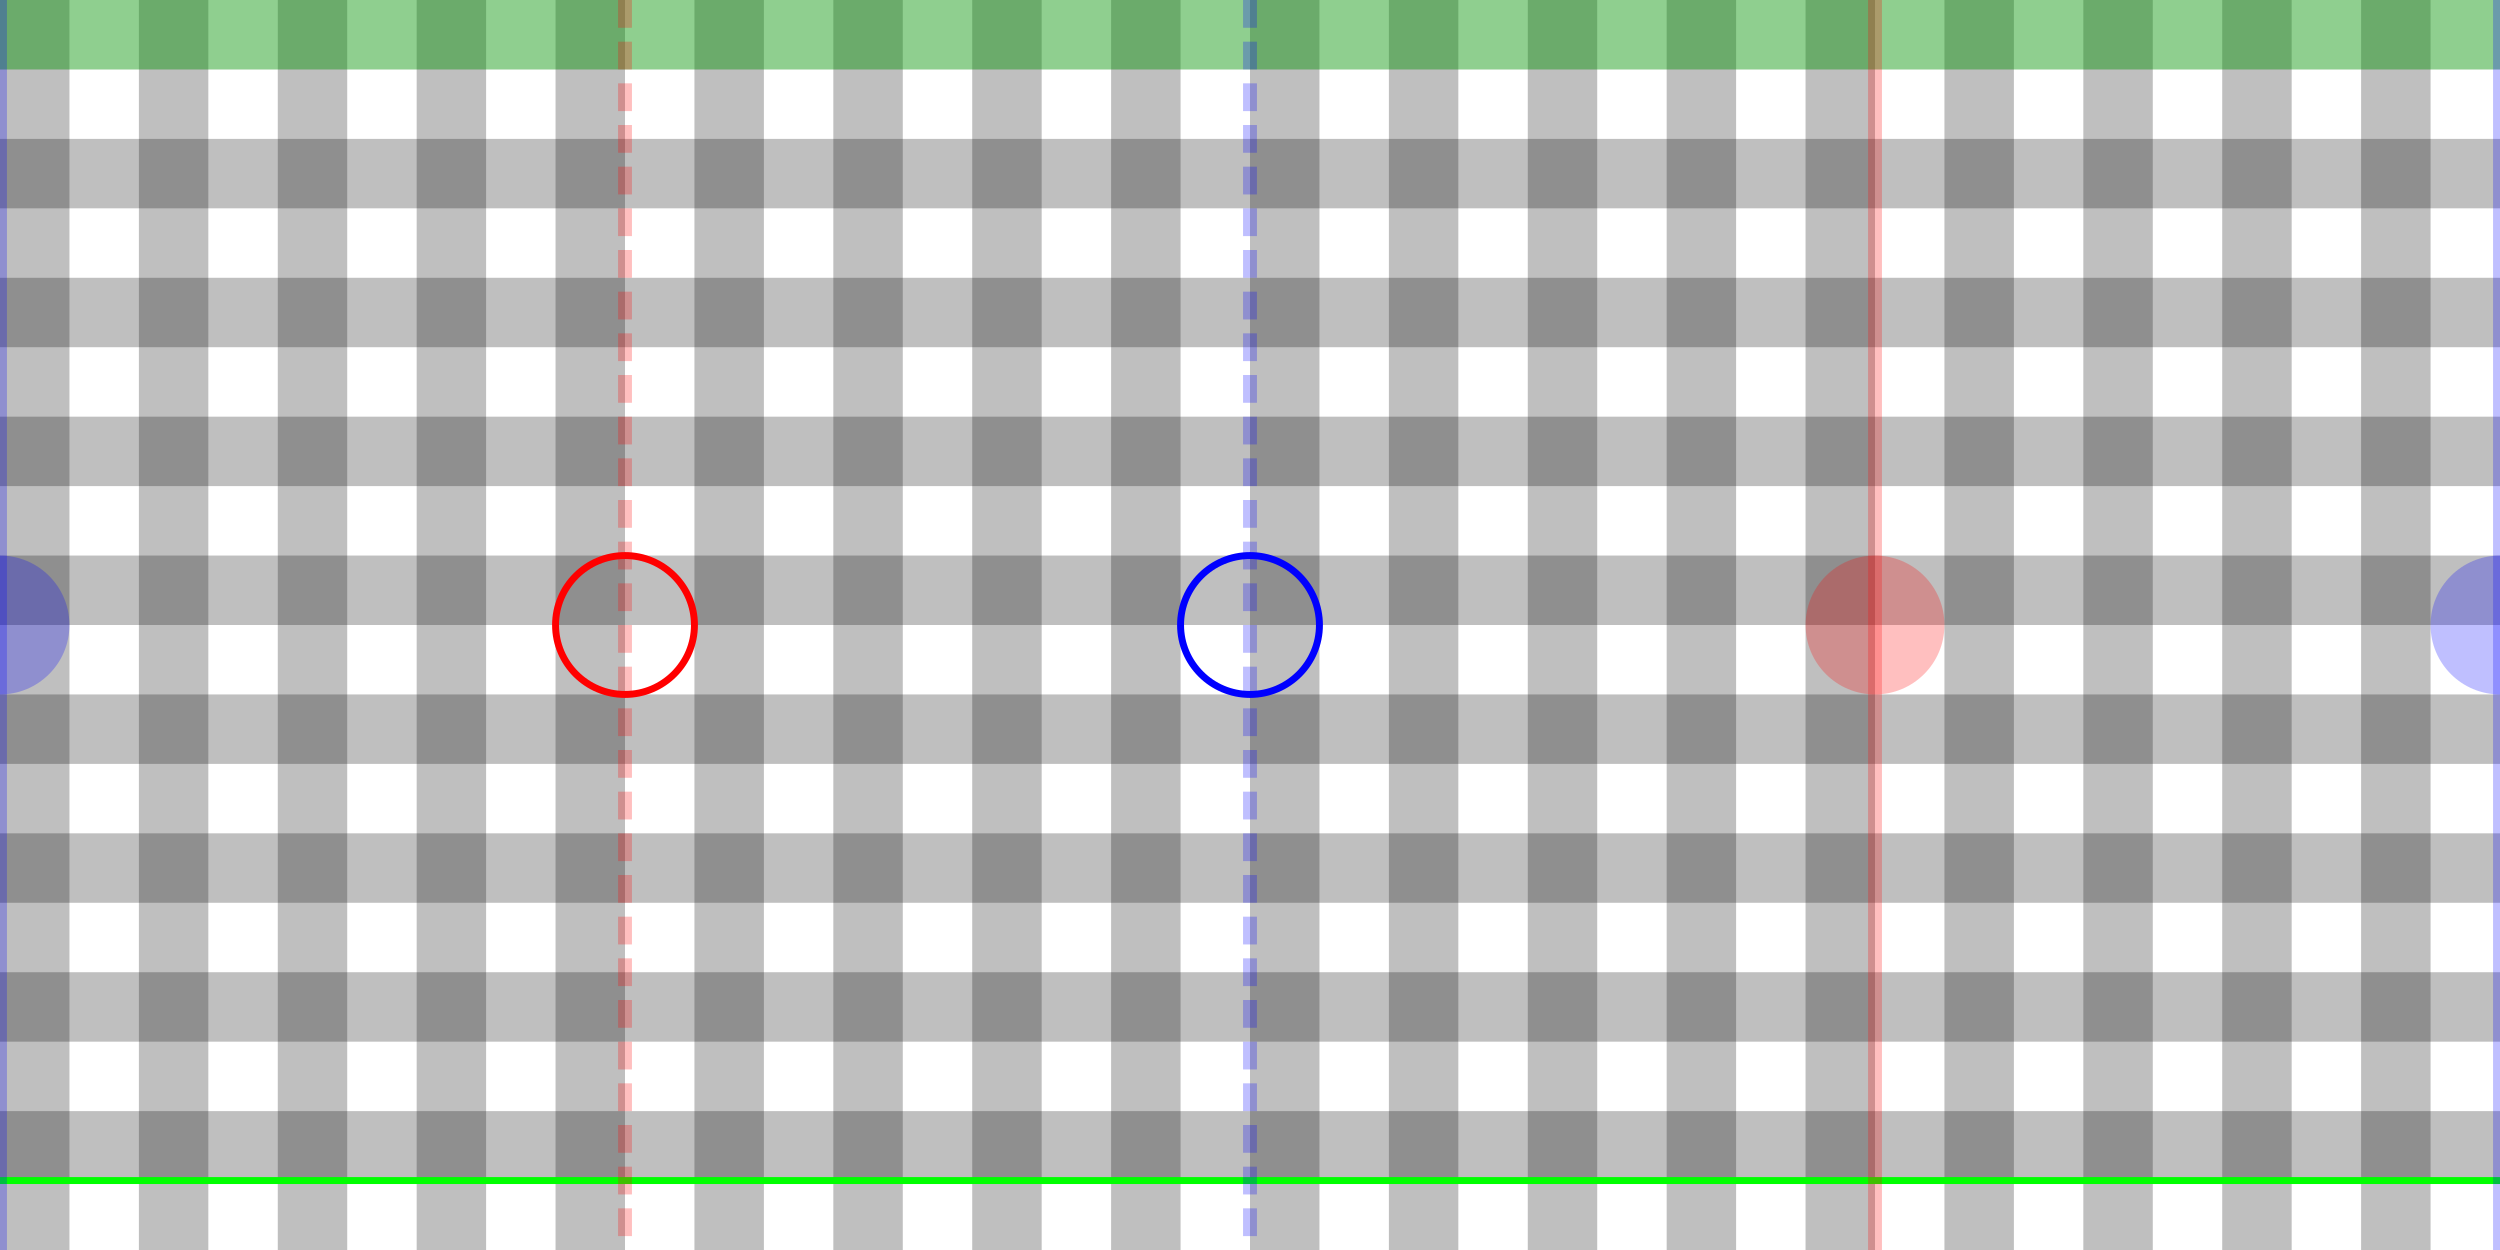
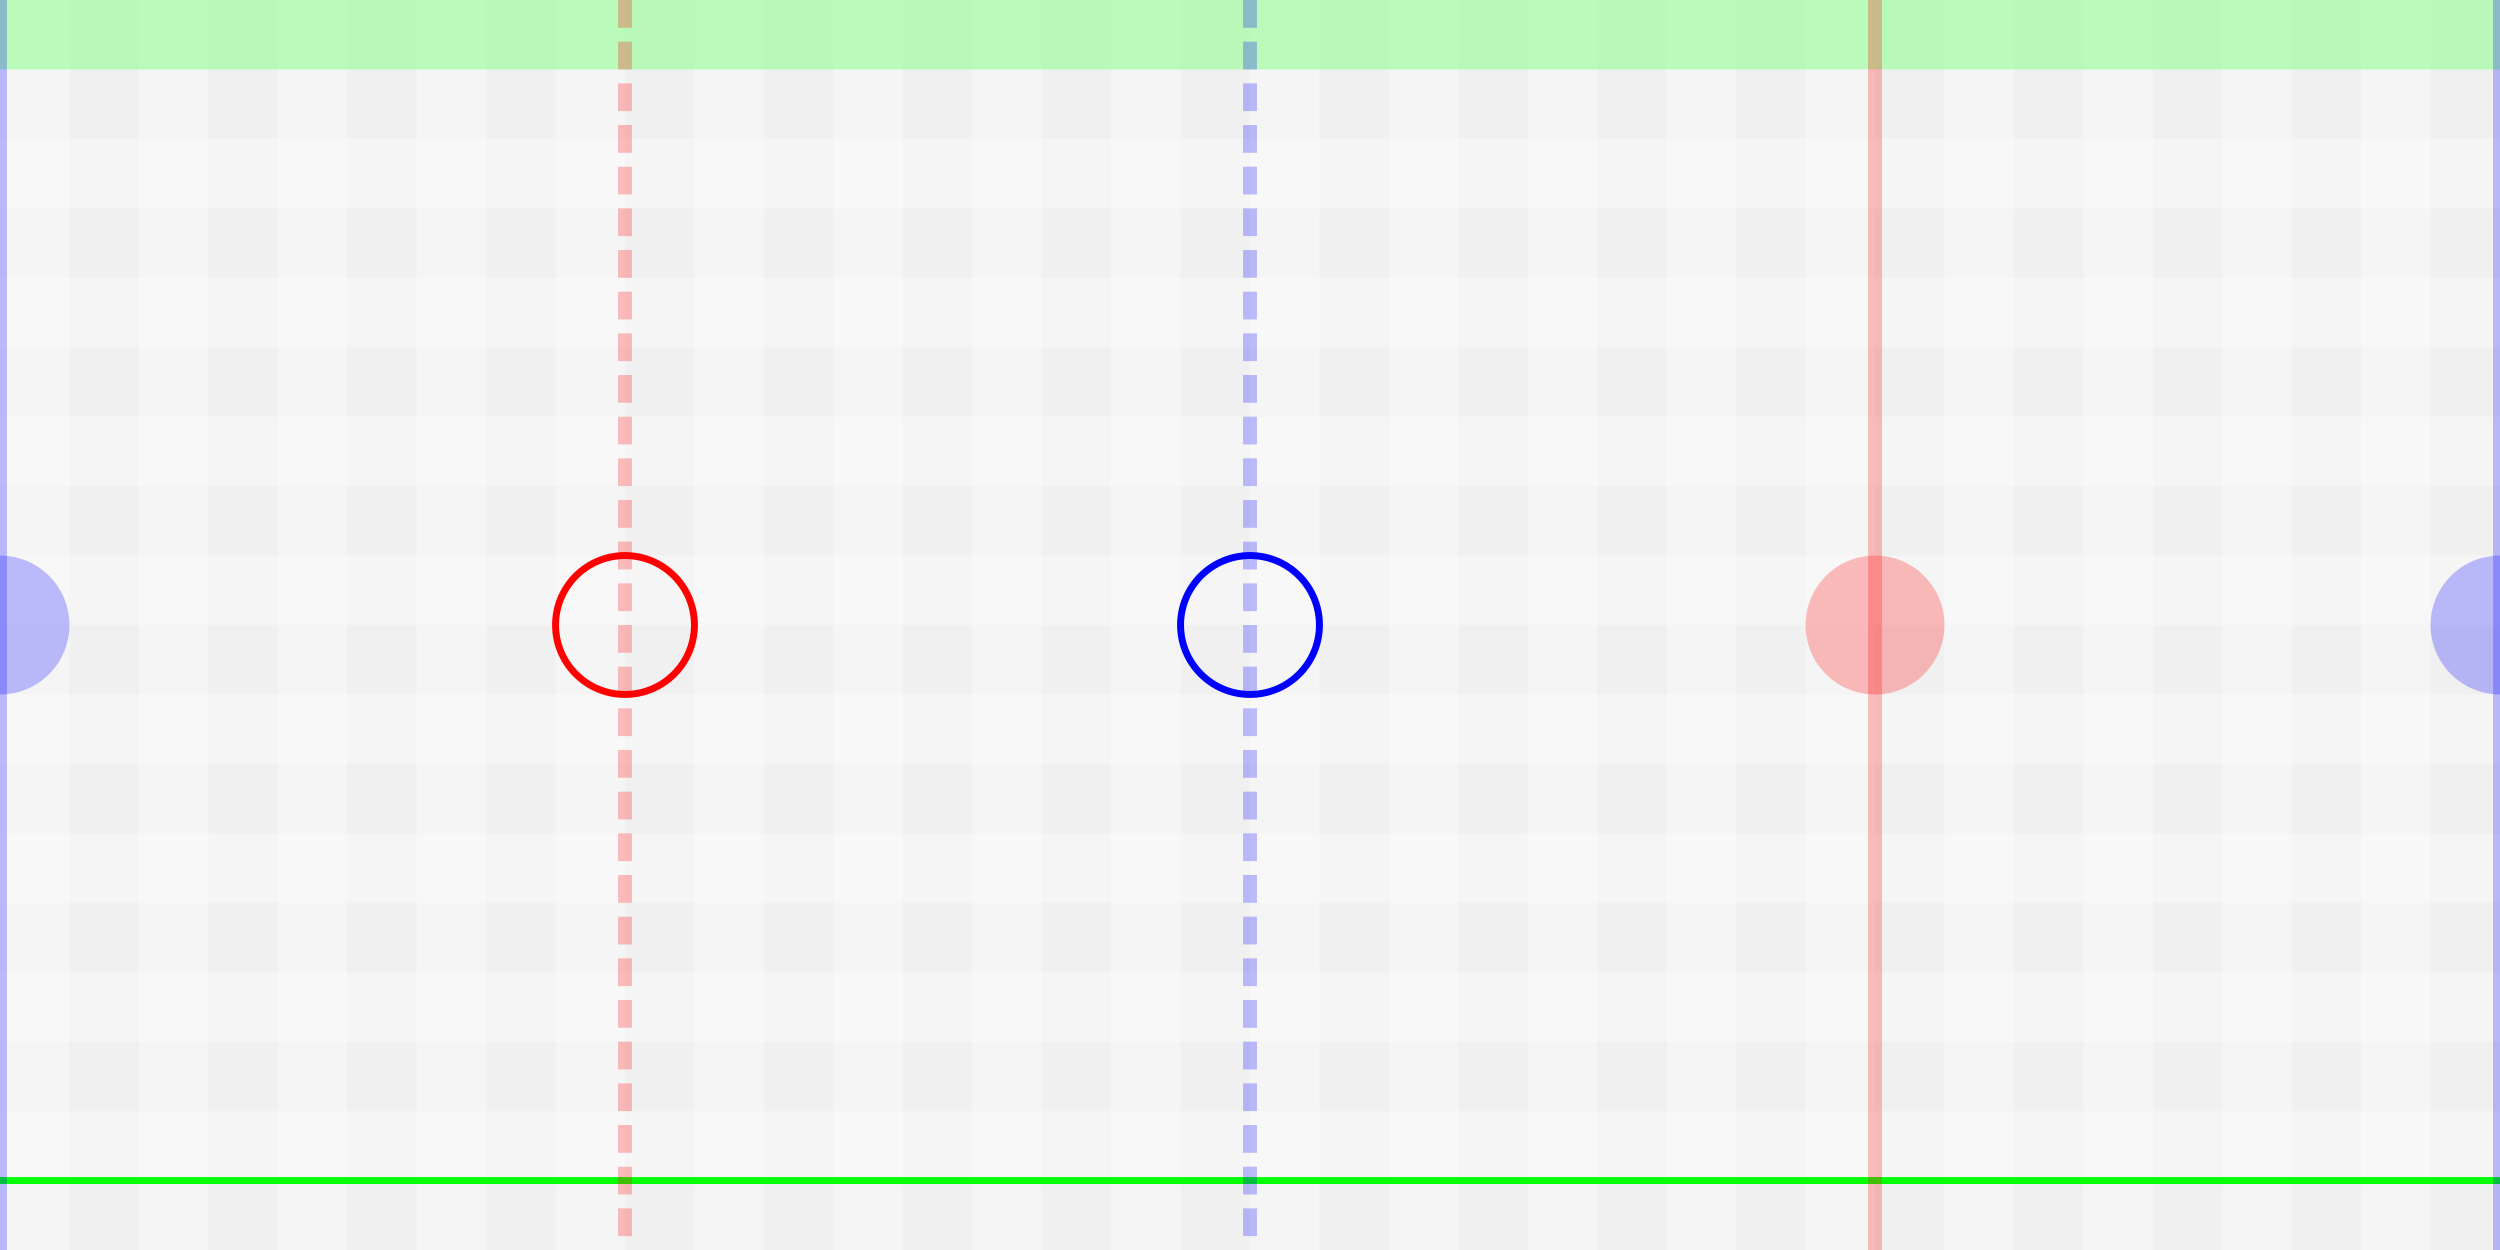
<svg xmlns="http://www.w3.org/2000/svg" width="3600" height="1800" viewBox="0 0 952.5 476.25" version="1.1" id="svg8">
  <defs id="defs2" />
  <g id="layer1" transform="translate(0,179.25)">
-     <rect style="fill:#ffffff;fill-opacity:0.997;stroke:none;stroke-width:5;stroke-linecap:round;stroke-miterlimit:4;stroke-dasharray:none;stroke-dashoffset:0;stroke-opacity:1" id="rect847" width="952.5" height="476.25" x="0" y="-179.25" />
-     <rect style="fill:#000000;fill-opacity:0.251;stroke:none;stroke-width:0.265;stroke-miterlimit:4;stroke-dasharray:1.59, 1.59;stroke-dashoffset:0;stroke-opacity:1" id="rect1147" width="952.5" height="26.458" x="0" y="-179.25" />
-     <rect style="fill:#000000;fill-opacity:0.251;stroke:none;stroke-width:0.265;stroke-miterlimit:4;stroke-dasharray:1.59, 1.59;stroke-dashoffset:0;stroke-opacity:1" id="rect1147-1" width="952.5" height="26.458" x="0" y="-126.333" />
-     <rect style="fill:#000000;fill-opacity:0.251;stroke:none;stroke-width:0.265;stroke-miterlimit:4;stroke-dasharray:1.59, 1.59;stroke-dashoffset:0;stroke-opacity:1" id="rect1147-0" width="952.5" height="26.458" x="0" y="-73.417" />
-     <rect style="fill:#000000;fill-opacity:0.251;stroke:none;stroke-width:0.265;stroke-miterlimit:4;stroke-dasharray:1.59, 1.59;stroke-dashoffset:0;stroke-opacity:1" id="rect1147-6" width="952.5" height="26.458" x="0" y="-20.5" />
-     <rect style="fill:#000000;fill-opacity:0.251;stroke:none;stroke-width:0.265;stroke-miterlimit:4;stroke-dasharray:1.59, 1.59;stroke-dashoffset:0;stroke-opacity:1" id="rect1147-1-3" width="952.5" height="26.458" x="0" y="32.417" />
-     <rect style="fill:#000000;fill-opacity:0.251;stroke:none;stroke-width:0.265;stroke-miterlimit:4;stroke-dasharray:1.59, 1.59;stroke-dashoffset:0;stroke-opacity:1" id="rect1147-0-2" width="952.5" height="26.458" x="0" y="85.333" />
-     <rect style="fill:#000000;fill-opacity:0.251;stroke:none;stroke-width:0.265;stroke-miterlimit:4;stroke-dasharray:1.59, 1.59;stroke-dashoffset:0;stroke-opacity:1" id="rect1147-06" width="952.5" height="26.458" x="0" y="138.25" />
-     <rect style="fill:#000000;fill-opacity:0.251;stroke:none;stroke-width:0.265;stroke-miterlimit:4;stroke-dasharray:1.59, 1.59;stroke-dashoffset:0;stroke-opacity:1" id="rect1147-1-1" width="952.5" height="26.458" x="0" y="191.167" />
-     <rect style="fill:#000000;fill-opacity:0.251;stroke:none;stroke-width:0.265;stroke-miterlimit:4;stroke-dasharray:1.59, 1.59;stroke-dashoffset:0;stroke-opacity:1" id="rect1147-0-5" width="952.5" height="26.458" x="0" y="244.083" />
-     <rect style="fill:#000000;fill-opacity:0.251;stroke:none;stroke-width:0.265;stroke-miterlimit:4;stroke-dasharray:1.59, 1.59;stroke-dashoffset:0;stroke-opacity:1" id="rect1201" width="26.458" height="476.25" x="0" y="-179.25" />
-     <rect style="fill:#000000;fill-opacity:0.251;stroke:none;stroke-width:0.265;stroke-miterlimit:4;stroke-dasharray:1.59, 1.59;stroke-dashoffset:0;stroke-opacity:1" id="rect1201-5" width="26.458" height="476.25" x="52.917" y="-179.25" />
-     <rect style="fill:#000000;fill-opacity:0.251;stroke:none;stroke-width:0.265;stroke-miterlimit:4;stroke-dasharray:1.59, 1.59;stroke-dashoffset:0;stroke-opacity:1" id="rect1201-4" width="26.458" height="476.25" x="105.833" y="-179.25" />
-     <rect style="fill:#000000;fill-opacity:0.251;stroke:none;stroke-width:0.265;stroke-miterlimit:4;stroke-dasharray:1.59, 1.59;stroke-dashoffset:0;stroke-opacity:1" id="rect1201-7" width="26.458" height="476.25" x="158.75" y="-179.25" />
-     <rect style="fill:#000000;fill-opacity:0.251;stroke:none;stroke-width:0.265;stroke-miterlimit:4;stroke-dasharray:1.59, 1.59;stroke-dashoffset:0;stroke-opacity:1" id="rect1201-6" width="26.458" height="476.25" x="211.667" y="-179.25" />
-     <rect style="fill:#000000;fill-opacity:0.251;stroke:none;stroke-width:0.265;stroke-miterlimit:4;stroke-dasharray:1.59, 1.59;stroke-dashoffset:0;stroke-opacity:1" id="rect1201-56" width="26.458" height="476.25" x="264.583" y="-179.25" />
-     <rect style="fill:#000000;fill-opacity:0.251;stroke:none;stroke-width:0.265;stroke-miterlimit:4;stroke-dasharray:1.59, 1.59;stroke-dashoffset:0;stroke-opacity:1" id="rect1201-9" width="26.458" height="476.25" x="317.5" y="-179.25" />
-     <rect style="fill:#000000;fill-opacity:0.251;stroke:none;stroke-width:0.265;stroke-miterlimit:4;stroke-dasharray:1.59, 1.59;stroke-dashoffset:0;stroke-opacity:1" id="rect1201-3" width="26.458" height="476.25" x="370.417" y="-179.25" />
-     <rect style="fill:#000000;fill-opacity:0.251;stroke:none;stroke-width:0.265;stroke-miterlimit:4;stroke-dasharray:1.59, 1.59;stroke-dashoffset:0;stroke-opacity:1" id="rect1201-74" width="26.458" height="476.25" x="423.333" y="-179.25" />
-     <rect style="fill:#000000;fill-opacity:0.251;stroke:none;stroke-width:0.265;stroke-miterlimit:4;stroke-dasharray:1.59, 1.59;stroke-dashoffset:0;stroke-opacity:1" id="rect1201-54" width="26.458" height="476.25" x="476.25" y="-179.25" />
-     <rect style="fill:#000000;fill-opacity:0.251;stroke:none;stroke-width:0.265;stroke-miterlimit:4;stroke-dasharray:1.59, 1.59;stroke-dashoffset:0;stroke-opacity:1" id="rect1201-30" width="26.458" height="476.25" x="529.167" y="-179.25" />
-     <rect style="fill:#000000;fill-opacity:0.251;stroke:none;stroke-width:0.265;stroke-miterlimit:4;stroke-dasharray:1.59, 1.59;stroke-dashoffset:0;stroke-opacity:1" id="rect1201-78" width="26.458" height="476.25" x="582.083" y="-179.25" />
-     <rect style="fill:#000000;fill-opacity:0.251;stroke:none;stroke-width:0.265;stroke-miterlimit:4;stroke-dasharray:1.59, 1.59;stroke-dashoffset:0;stroke-opacity:1" id="rect1201-68" width="26.458" height="476.25" x="635" y="-179.25" />
-     <rect style="fill:#000000;fill-opacity:0.251;stroke:none;stroke-width:0.265;stroke-miterlimit:4;stroke-dasharray:1.59, 1.59;stroke-dashoffset:0;stroke-opacity:1" id="rect1201-8" width="26.458" height="476.25" x="687.917" y="-179.25" />
-     <rect style="fill:#000000;fill-opacity:0.251;stroke:none;stroke-width:0.265;stroke-miterlimit:4;stroke-dasharray:1.59, 1.59;stroke-dashoffset:0;stroke-opacity:1" id="rect1201-43" width="26.458" height="476.25" x="740.833" y="-179.25" />
-     <rect style="fill:#000000;fill-opacity:0.251;stroke:none;stroke-width:0.265;stroke-miterlimit:4;stroke-dasharray:1.59, 1.59;stroke-dashoffset:0;stroke-opacity:1" id="rect1201-1" width="26.458" height="476.25" x="793.75" y="-179.25" />
-     <rect style="fill:#000000;fill-opacity:0.251;stroke:none;stroke-width:0.265;stroke-miterlimit:4;stroke-dasharray:1.59, 1.59;stroke-dashoffset:0;stroke-opacity:1" id="rect1201-49" width="26.458" height="476.25" x="846.667" y="-179.25" />
-     <rect style="fill:#000000;fill-opacity:0.251;stroke:none;stroke-width:0.265;stroke-miterlimit:4;stroke-dasharray:1.59, 1.59;stroke-dashoffset:0;stroke-opacity:1" id="rect1201-2" width="26.458" height="476.25" x="899.583" y="-179.25" />
-     <circle style="fill:#0000ff;fill-opacity:0.251;stroke:none;stroke-width:0.265;stroke-miterlimit:4;stroke-dasharray:1.59, 1.59;stroke-dashoffset:0;stroke-opacity:1" id="path1326" cx="1.925097e-12" cy="58.875" r="26.458" />
-     <circle style="fill:#0000ff;fill-opacity:0.251;stroke:none;stroke-width:0.265;stroke-miterlimit:4;stroke-dasharray:1.59, 1.59;stroke-dashoffset:0;stroke-opacity:1" id="path1326-0" cx="952.5" cy="58.875" r="26.458" />
-     <rect style="fill:#00ff00;fill-opacity:0.251;stroke:none;stroke-width:5;stroke-linecap:round;stroke-miterlimit:4;stroke-dasharray:none;stroke-dashoffset:0;stroke-opacity:1" id="rect848" width="952.5" height="26.458" x="0" y="-179.25" />
-     <path style="fill:none;stroke:#00ff00;stroke-width:2.646;stroke-linecap:butt;stroke-linejoin:miter;stroke-opacity:1;stroke-miterlimit:4;stroke-dasharray:none" d="M 0,270.542 H 952.5" id="path859" />
-     <path style="fill:none;stroke:#ff0000;stroke-width:5.292;stroke-linecap:butt;stroke-linejoin:miter;stroke-opacity:0.251;stroke-miterlimit:4;stroke-dasharray:10.583,5.292;stroke-dashoffset:0" d="M 238.125,-179.25 V 297" id="path851" />
-     <path style="fill:none;stroke:#ff0000;stroke-width:5.292;stroke-linecap:butt;stroke-linejoin:miter;stroke-miterlimit:4;stroke-dasharray:none;stroke-opacity:0.251" d="M 714.375,-179.25 V 297" id="path851-6" />
-     <circle style="fill:none;fill-opacity:0.251;stroke:#ff0000;stroke-width:2.646;stroke-linecap:round;stroke-miterlimit:4;stroke-dasharray:none;stroke-dashoffset:0;stroke-opacity:1" id="path1326-0-6-6" cx="238.125" cy="58.875" r="26.458" />
-     <circle style="fill:#ff0000;fill-opacity:0.251;stroke:none;stroke-width:0.265;stroke-miterlimit:4;stroke-dasharray:1.59, 1.59;stroke-dashoffset:0;stroke-opacity:1" id="path1326-0-2" cx="714.375" cy="58.875" r="26.458" />
-     <path style="fill:none;stroke:#0000ff;stroke-width:5.292;stroke-linecap:butt;stroke-linejoin:miter;stroke-miterlimit:4;stroke-dasharray:10.583,5.292;stroke-opacity:0.251;stroke-dashoffset:0" d="M 476.25,-179.25 V 297" id="path851-7" />
-     <circle style="fill:none;fill-opacity:0.251;stroke:#0000ff;stroke-width:2.646;stroke-linecap:round;stroke-miterlimit:4;stroke-dasharray:none;stroke-dashoffset:0;stroke-opacity:1" id="path1326-0-6" cx="476.25" cy="58.875" r="26.458" />
-     <path style="fill:none;stroke:#0000ff;stroke-width:5.292;stroke-linecap:butt;stroke-linejoin:miter;stroke-miterlimit:4;stroke-dasharray:none;stroke-opacity:0.251" d="M 5.9205263e-6,-179.25 V 297" id="path851-7-5" />
-     <path style="fill:none;stroke:#0000ff;stroke-width:5.292;stroke-linecap:butt;stroke-linejoin:miter;stroke-miterlimit:4;stroke-dasharray:none;stroke-opacity:0.251" d="M 952.5,-179.25 V 297" id="path851-7-3" />
+     <rect style="fill:#ffffff;fill-opacity:0.333;stroke:none;stroke-width:0.265;stroke-miterlimit:4;stroke-dasharray:1.59, 1.59;stroke-dashoffset:0;stroke-opacity:1" id="rect1147" width="952.5" height="26.458" x="0" y="-179.25" />
+     <rect style="fill:#ffffff;fill-opacity:0.333;stroke:none;stroke-width:0.265;stroke-miterlimit:4;stroke-dasharray:1.59, 1.59;stroke-dashoffset:0;stroke-opacity:1" id="rect1147-1" width="952.5" height="26.458" x="0" y="-126.333" />
+     <rect style="fill:#ffffff;fill-opacity:0.333;stroke:none;stroke-width:0.265;stroke-miterlimit:4;stroke-dasharray:1.59, 1.59;stroke-dashoffset:0;stroke-opacity:1" id="rect1147-0" width="952.5" height="26.458" x="0" y="-73.417" />
+     <rect style="fill:#ffffff;fill-opacity:0.333;stroke:none;stroke-width:0.265;stroke-miterlimit:4;stroke-dasharray:1.59, 1.59;stroke-dashoffset:0;stroke-opacity:1" id="rect1147-6" width="952.5" height="26.458" x="0" y="-20.5" />
+     <rect style="fill:#ffffff;fill-opacity:0.333;stroke:none;stroke-width:0.265;stroke-miterlimit:4;stroke-dasharray:1.59, 1.59;stroke-dashoffset:0;stroke-opacity:1" id="rect1147-1-3" width="952.5" height="26.458" x="0" y="32.417" />
+     <rect style="fill:#ffffff;fill-opacity:0.333;stroke:none;stroke-width:0.265;stroke-miterlimit:4;stroke-dasharray:1.59, 1.59;stroke-dashoffset:0;stroke-opacity:1" id="rect1147-0-2" width="952.5" height="26.458" x="0" y="85.333" />
+     <rect style="fill:#ffffff;fill-opacity:0.333;stroke:none;stroke-width:0.265;stroke-miterlimit:4;stroke-dasharray:1.59, 1.59;stroke-dashoffset:0;stroke-opacity:1" id="rect1147-06" width="952.5" height="26.458" x="0" y="138.25" />
+     <rect style="fill:#ffffff;fill-opacity:0.333;stroke:none;stroke-width:0.265;stroke-miterlimit:4;stroke-dasharray:1.59, 1.59;stroke-dashoffset:0;stroke-opacity:1" id="rect1147-1-1" width="952.5" height="26.458" x="0" y="191.167" />
+     <rect style="fill:#ffffff;fill-opacity:0.333;stroke:none;stroke-width:0.265;stroke-miterlimit:4;stroke-dasharray:1.59, 1.59;stroke-dashoffset:0;stroke-opacity:1" id="rect1147-0-5" width="952.5" height="26.458" x="0" y="244.083" />
+     <rect style="fill:#ffffff;fill-opacity:0.333;stroke:none;stroke-width:0.265;stroke-miterlimit:4;stroke-dasharray:1.59, 1.59;stroke-dashoffset:0;stroke-opacity:1" id="rect1201" width="26.458" height="476.25" x="0" y="-179.25" />
+     <rect style="fill:#ffffff;fill-opacity:0.333;stroke:none;stroke-width:0.265;stroke-miterlimit:4;stroke-dasharray:1.59, 1.59;stroke-dashoffset:0;stroke-opacity:1" id="rect1201-5" width="26.458" height="476.25" x="52.917" y="-179.25" />
+     <rect style="fill:#ffffff;fill-opacity:0.333;stroke:none;stroke-width:0.265;stroke-miterlimit:4;stroke-dasharray:1.59, 1.59;stroke-dashoffset:0;stroke-opacity:1" id="rect1201-4" width="26.458" height="476.25" x="105.833" y="-179.25" />
+     <rect style="fill:#ffffff;fill-opacity:0.333;stroke:none;stroke-width:0.265;stroke-miterlimit:4;stroke-dasharray:1.59, 1.59;stroke-dashoffset:0;stroke-opacity:1" id="rect1201-7" width="26.458" height="476.25" x="158.75" y="-179.25" />
+     <rect style="fill:#ffffff;fill-opacity:0.333;stroke:none;stroke-width:0.265;stroke-miterlimit:4;stroke-dasharray:1.59, 1.59;stroke-dashoffset:0;stroke-opacity:1" id="rect1201-6" width="26.458" height="476.25" x="211.667" y="-179.25" />
+     <rect style="fill:#ffffff;fill-opacity:0.333;stroke:none;stroke-width:0.265;stroke-miterlimit:4;stroke-dasharray:1.59, 1.59;stroke-dashoffset:0;stroke-opacity:1" id="rect1201-56" width="26.458" height="476.25" x="264.583" y="-179.25" />
+     <rect style="fill:#ffffff;fill-opacity:0.333;stroke:none;stroke-width:0.265;stroke-miterlimit:4;stroke-dasharray:1.59, 1.59;stroke-dashoffset:0;stroke-opacity:1" id="rect1201-9" width="26.458" height="476.25" x="317.5" y="-179.25" />
+     <rect style="fill:#ffffff;fill-opacity:0.333;stroke:none;stroke-width:0.265;stroke-miterlimit:4;stroke-dasharray:1.59, 1.59;stroke-dashoffset:0;stroke-opacity:1" id="rect1201-3" width="26.458" height="476.25" x="370.417" y="-179.25" />
+     <rect style="fill:#ffffff;fill-opacity:0.333;stroke:none;stroke-width:0.265;stroke-miterlimit:4;stroke-dasharray:1.59, 1.59;stroke-dashoffset:0;stroke-opacity:1" id="rect1201-74" width="26.458" height="476.25" x="423.333" y="-179.25" />
+     <rect style="fill:#ffffff;fill-opacity:0.333;stroke:none;stroke-width:0.265;stroke-miterlimit:4;stroke-dasharray:1.59, 1.59;stroke-dashoffset:0;stroke-opacity:1" id="rect1201-54" width="26.458" height="476.25" x="476.25" y="-179.25" />
+     <rect style="fill:#ffffff;fill-opacity:0.333;stroke:none;stroke-width:0.265;stroke-miterlimit:4;stroke-dasharray:1.59, 1.59;stroke-dashoffset:0;stroke-opacity:1" id="rect1201-30" width="26.458" height="476.25" x="529.167" y="-179.25" />
+     <rect style="fill:#ffffff;fill-opacity:0.333;stroke:none;stroke-width:0.265;stroke-miterlimit:4;stroke-dasharray:1.59, 1.59;stroke-dashoffset:0;stroke-opacity:1" id="rect1201-78" width="26.458" height="476.25" x="582.083" y="-179.25" />
+     <rect style="fill:#ffffff;fill-opacity:0.333;stroke:none;stroke-width:0.265;stroke-miterlimit:4;stroke-dasharray:1.59, 1.59;stroke-dashoffset:0;stroke-opacity:1" id="rect1201-68" width="26.458" height="476.25" x="635" y="-179.25" />
+     <rect style="fill:#ffffff;fill-opacity:0.333;stroke:none;stroke-width:0.265;stroke-miterlimit:4;stroke-dasharray:1.59, 1.59;stroke-dashoffset:0;stroke-opacity:1" id="rect1201-8" width="26.458" height="476.25" x="687.917" y="-179.25" />
+     <rect style="fill:#ffffff;fill-opacity:0.333;stroke:none;stroke-width:0.265;stroke-miterlimit:4;stroke-dasharray:1.59, 1.59;stroke-dashoffset:0;stroke-opacity:1" id="rect1201-43" width="26.458" height="476.25" x="740.833" y="-179.25" />
+     <rect style="fill:#ffffff;fill-opacity:0.333;stroke:none;stroke-width:0.265;stroke-miterlimit:4;stroke-dasharray:1.59, 1.59;stroke-dashoffset:0;stroke-opacity:1" id="rect1201-1" width="26.458" height="476.25" x="793.75" y="-179.25" />
+     <rect style="fill:#ffffff;fill-opacity:0.333;stroke:none;stroke-width:0.265;stroke-miterlimit:4;stroke-dasharray:1.59, 1.59;stroke-dashoffset:0;stroke-opacity:1" id="rect1201-49" width="26.458" height="476.25" x="846.667" y="-179.25" />
+     <rect style="fill:#ffffff;fill-opacity:0.333;stroke:none;stroke-width:0.265;stroke-miterlimit:4;stroke-dasharray:1.59, 1.59;stroke-dashoffset:0;stroke-opacity:1" id="rect1201-2" width="26.458" height="476.25" x="899.583" y="-179.25" />
+   </g>
+   <g id="layer2" style="display:inline">
+     <rect transform="translate(0,179.25)" style="fill:#00ff00;fill-opacity:0.251;stroke:none;stroke-width:5;stroke-linecap:round;stroke-miterlimit:4;stroke-dasharray:none;stroke-dashoffset:0;stroke-opacity:1" id="rect848" width="952.5" height="26.458" x="0" y="-179.25" />
+     <circle transform="translate(0,179.25)" style="fill:#0000ff;fill-opacity:0.251;stroke:none;stroke-width:0.265;stroke-miterlimit:4;stroke-dasharray:1.59, 1.59;stroke-dashoffset:0;stroke-opacity:1" id="path1326" cx="1.925097e-12" cy="58.875" r="26.458" />
+     <circle transform="translate(0,179.25)" style="fill:#0000ff;fill-opacity:0.251;stroke:none;stroke-width:0.265;stroke-miterlimit:4;stroke-dasharray:1.59, 1.59;stroke-dashoffset:0;stroke-opacity:1" id="path1326-0" cx="952.5" cy="58.875" r="26.458" />
+     <path transform="translate(0,179.25)" style="fill:none;stroke:#00ff00;stroke-width:2.646;stroke-linecap:butt;stroke-linejoin:miter;stroke-miterlimit:4;stroke-dasharray:none;stroke-opacity:1" d="M 0,270.542 H 952.5" id="path859" />
+     <path transform="translate(0,179.25)" style="fill:none;stroke:#ff0000;stroke-width:5.292;stroke-linecap:butt;stroke-linejoin:miter;stroke-miterlimit:4;stroke-dasharray:10.583, 5.292;stroke-dashoffset:0;stroke-opacity:0.251" d="M 238.125,-179.25 V 297" id="path851" />
+     <path transform="translate(0,179.25)" style="fill:none;stroke:#ff0000;stroke-width:5.292;stroke-linecap:butt;stroke-linejoin:miter;stroke-miterlimit:4;stroke-dasharray:none;stroke-opacity:0.251" d="M 714.375,-179.25 V 297" id="path851-6" />
+     <circle transform="translate(0,179.25)" style="fill:none;fill-opacity:0.251;stroke:#ff0000;stroke-width:2.646;stroke-linecap:round;stroke-miterlimit:4;stroke-dasharray:none;stroke-dashoffset:0;stroke-opacity:1" id="path1326-0-6-6" cx="238.125" cy="58.875" r="26.458" />
+     <circle transform="translate(0,179.25)" style="fill:#ff0000;fill-opacity:0.251;stroke:none;stroke-width:0.265;stroke-miterlimit:4;stroke-dasharray:1.59, 1.59;stroke-dashoffset:0;stroke-opacity:1" id="path1326-0-2" cx="714.375" cy="58.875" r="26.458" />
+     <path transform="translate(0,179.25)" style="fill:none;stroke:#0000ff;stroke-width:5.292;stroke-linecap:butt;stroke-linejoin:miter;stroke-miterlimit:4;stroke-dasharray:10.583, 5.292;stroke-dashoffset:0;stroke-opacity:0.251" d="M 476.25,-179.25 V 297" id="path851-7" />
+     <circle transform="translate(0,179.25)" style="fill:none;fill-opacity:0.251;stroke:#0000ff;stroke-width:2.646;stroke-linecap:round;stroke-miterlimit:4;stroke-dasharray:none;stroke-dashoffset:0;stroke-opacity:1" id="path1326-0-6" cx="476.25" cy="58.875" r="26.458" />
+     <path transform="translate(0,179.25)" style="fill:none;stroke:#0000ff;stroke-width:5.292;stroke-linecap:butt;stroke-linejoin:miter;stroke-miterlimit:4;stroke-dasharray:none;stroke-opacity:0.251" d="M 5.9205263e-6,-179.25 V 297" id="path851-7-5" />
+     <path transform="translate(0,179.25)" style="fill:none;stroke:#0000ff;stroke-width:5.292;stroke-linecap:butt;stroke-linejoin:miter;stroke-miterlimit:4;stroke-dasharray:none;stroke-opacity:0.251" d="M 952.5,-179.25 V 297" id="path851-7-3" />
  </g>
</svg>
